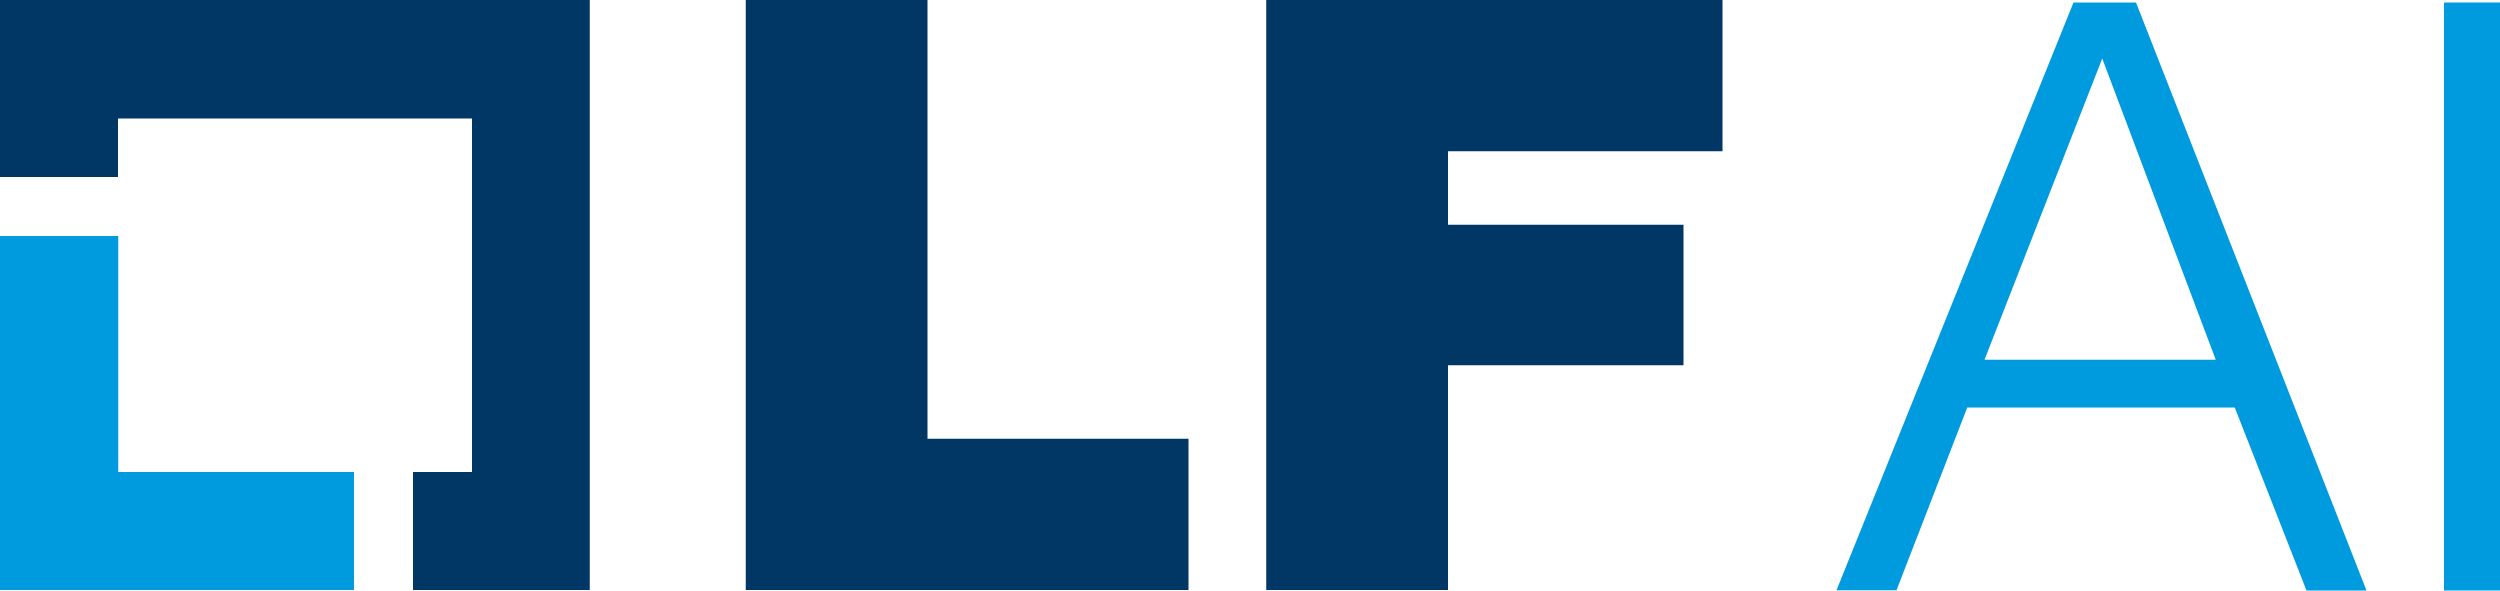
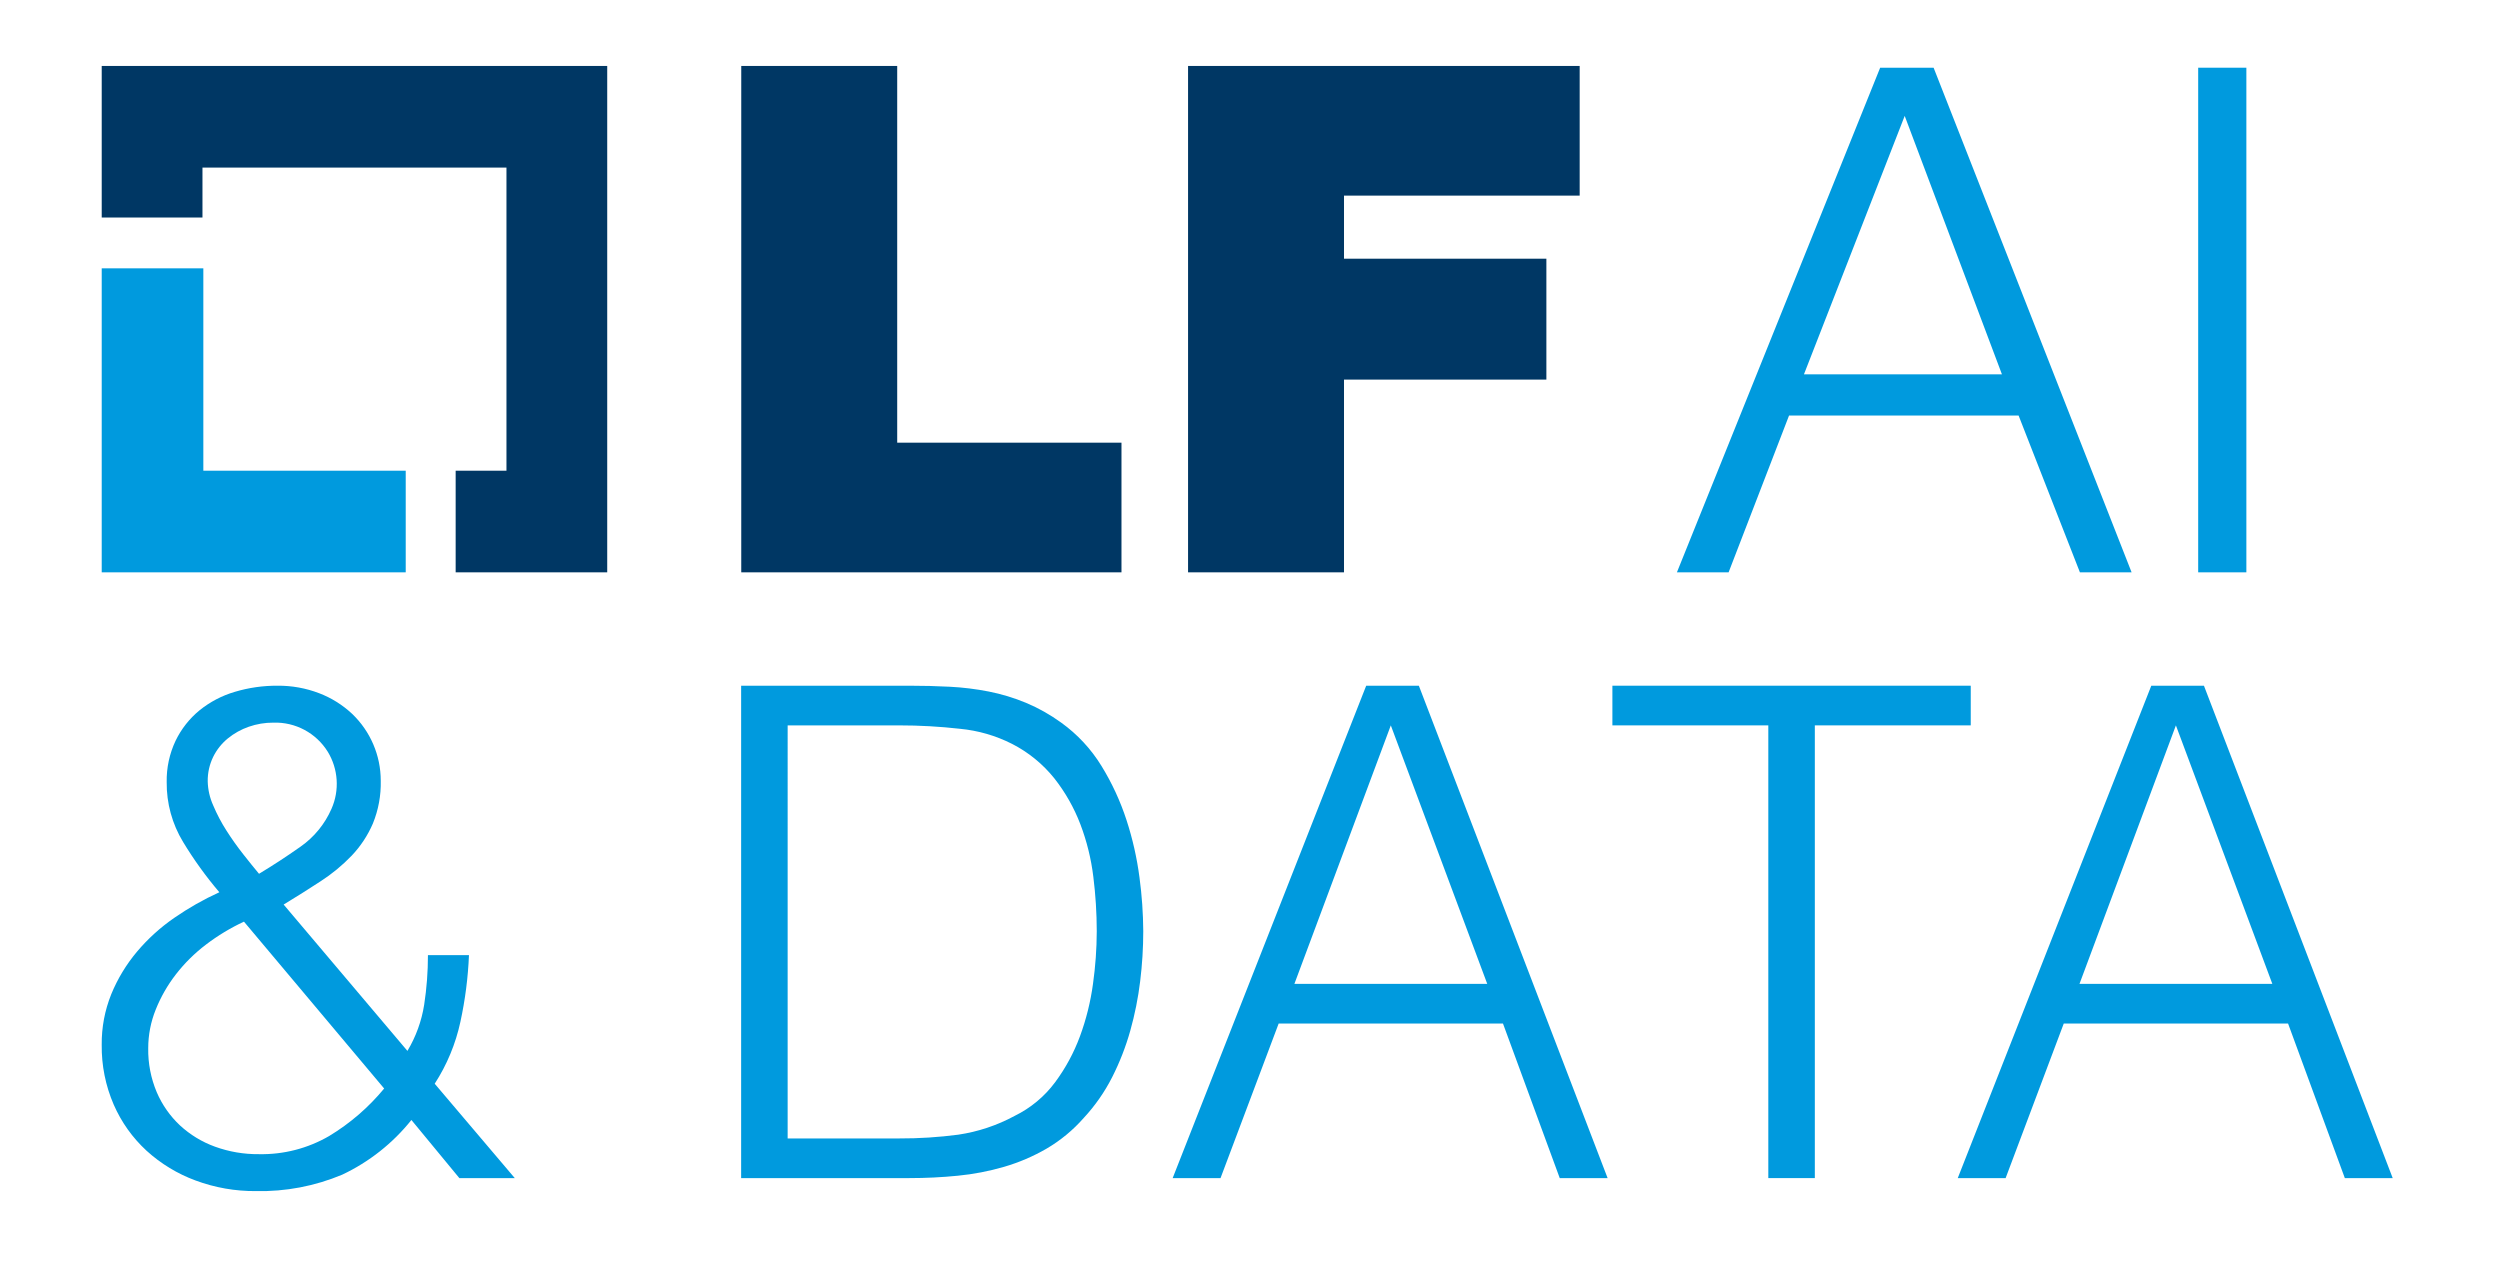
- <svg xmlns="http://www.w3.org/2000/svg" version="1.1" id="Layer_1" x="0px" y="0px" viewBox="0 0 1000 236.1" style="enable-background:new 0 0 1000 236.1;" xml:space="preserve">
-   <style type="text/css">
- 	.Graphic_x0020_Style_x0020_3{fill:none;}
- 	.st0{fill:#009ADE;}
- 	.st1{fill:#003764;}
- </style>
-   <g>
-     <g>
-       <polygon class="st0" points="47.3,188.8 47.3,94.4 0,94.4 0,236 141.6,236 141.6,188.8   " />
-       <polygon class="st1" points="235.9,0 0,0 0,70.8 47.2,70.8 47.2,47.4 188.8,47.4 188.8,188.8 165.2,188.8 165.2,236 235.9,236       " />
-     </g>
-     <g>
-       <path class="st1" d="M298.3,0H371v175.5h104.4V236H298.3V0z" />
-       <path class="st1" d="M506.5,0H689v60.5H579.2v29.4h94.2v56.2h-94.2V236h-72.7V0z" />
-     </g>
-     <path class="st0" d="M829.4,1h25l92.2,235.2h-24L893.9,163h-107l-28.3,73.1h-24L829.4,1z M793.8,143.9h92.5L840.9,23.4L793.8,143.9   z" />
-     <path class="st0" d="M977.6,1h22.4v235.2h-22.4V1z" />
-   </g>
+ <svg xmlns="http://www.w3.org/2000/svg" id="图层_1" data-name="图层 1" viewBox="0 0 438.697 222.293">
+   <defs>
+     <style>.cls-1{fill:#009ade;}.cls-2{fill:#003764;}</style>
+   </defs>
+   <polygon class="cls-1" points="35.682 82.599 35.682 47.087 17.849 47.087 17.849 100.433 71.195 100.433 71.195 82.599 35.682 82.599" />
+   <polygon class="cls-2" points="106.554 11.574 17.849 11.574 17.849 38.17 35.529 38.17 35.529 29.407 88.874 29.407 88.874 82.599 79.958 82.599 79.958 100.433 106.554 100.433 106.554 11.574" />
+   <path class="cls-2" d="M130.075,11.574h27.365V77.68h39.356v22.753H130.075Z" />
+   <path class="cls-2" d="M208.479,11.574h68.719V34.327H235.844V45.396h35.513V66.611H235.844v33.821H208.479V11.574Z" />
+   <path class="cls-1" d="M329.929,11.882h9.378l34.744,88.551h-9.07L354.219,72.914H313.941l-10.608,27.518h-9.07ZM316.554,65.689h34.744L334.234,20.337Z" />
+   <path class="cls-1" d="M385.735,11.882h8.455v88.551H385.735Z" />
+   <path class="cls-1" d="M71.493,184.411a22.518,22.518,0,0,0,2.94-8.101,56.813,56.813,0,0,0,.661-8.7h7.2a68.445,68.445,0,0,1-1.504,11.701,32.725,32.725,0,0,1-4.508,10.86L90.333,206.732H80.608l-8.415-10.2a34.248,34.248,0,0,1-12.146,9.6,37.06,37.06,0,0,1-15.147,2.88,29.711,29.711,0,0,1-10.581-1.86,26.314,26.314,0,0,1-8.597-5.22,24.086,24.086,0,0,1-5.77-8.101,25.604,25.604,0,0,1-2.103-10.5,23.095,23.095,0,0,1,1.68-8.881,28.229,28.229,0,0,1,4.501-7.44,33.227,33.227,0,0,1,6.54-5.94,51.313,51.313,0,0,1,7.921-4.5,67.607,67.607,0,0,1-6.361-8.821,19.834,19.834,0,0,1-2.879-10.5,16.273,16.273,0,0,1,1.56-7.261,15.764,15.764,0,0,1,4.2-5.34,17.87,17.87,0,0,1,6.18-3.241,25.567,25.567,0,0,1,7.501-1.079,19.88,19.88,0,0,1,7.321,1.319,17.657,17.657,0,0,1,5.76,3.601,16.209,16.209,0,0,1,5.041,11.76,18.744,18.744,0,0,1-1.38,7.501,19.215,19.215,0,0,1-3.72,5.64,30.566,30.566,0,0,1-5.461,4.5q-3.122,2.043-6.481,4.08Zm-28.682-22.681a35.971,35.971,0,0,0-6.66,4.02,28.397,28.397,0,0,0-5.281,5.221,25.695,25.695,0,0,0-3.54,6.18,18.095,18.095,0,0,0-1.32,6.781,19.071,19.071,0,0,0,1.5,7.74,17.337,17.337,0,0,0,4.081,5.82,18.147,18.147,0,0,0,6.12,3.72,21.94,21.94,0,0,0,7.741,1.32,23.582,23.582,0,0,0,12.3-3.179,37.835,37.835,0,0,0,9.66-8.341Zm15.361-19.801a10.835,10.835,0,0,0-.66-10.02,10.806,10.806,0,0,0-9.541-5.101,12.879,12.879,0,0,0-4.32.721,12.126,12.126,0,0,0-3.66,2.04,9.75,9.75,0,0,0-2.58,3.24,9.521,9.521,0,0,0-.96,4.32,10.885,10.885,0,0,0,.96,4.201,29.29,29.29,0,0,0,2.34,4.441q1.377,2.159,2.94,4.14,1.558,1.98,2.761,3.419,3.599-2.159,7.26-4.74A15.817,15.817,0,0,0,58.171,141.928Z" />
+   <path class="cls-1" d="M130.054,206.732V120.327h29.522q3.599,0,7.08.18a48.449,48.449,0,0,1,6.84.84,34.311,34.311,0,0,1,6.541,1.98,30.857,30.857,0,0,1,6.18,3.48,26.288,26.288,0,0,1,7.081,7.621,44.325,44.325,0,0,1,4.38,9.48,55.799,55.799,0,0,1,2.28,10.081,74.087,74.087,0,0,1,.66,9.42,72.406,72.406,0,0,1-.54,8.761,57.77,57.77,0,0,1-1.74,8.7,44.831,44.831,0,0,1-3.181,8.161,31.402,31.402,0,0,1-4.98,7.14,26.583,26.583,0,0,1-6.541,5.4,33.829,33.829,0,0,1-7.44,3.181,44.491,44.491,0,0,1-8.101,1.56q-4.202.421-8.52.42Zm8.161-6.96h19.561a77.18,77.18,0,0,0,10.38-.66,30.029,30.029,0,0,0,9.901-3.301,19.534,19.534,0,0,0,7.08-5.88,32.343,32.343,0,0,0,4.38-8.1,43.431,43.431,0,0,0,2.28-9.181,67.938,67.938,0,0,0,.661-9.24,77.859,77.859,0,0,0-.6-9.541,39.151,39.151,0,0,0-2.28-9.24,30.8,30.8,0,0,0-4.56-8.041,22.88,22.88,0,0,0-7.44-6.06,25.492,25.492,0,0,0-9.121-2.64,94.795,94.795,0,0,0-10.68-.599H138.216Z" />
+   <path class="cls-1" d="M205.777,206.732l33.962-86.404H248.979l33.123,86.404h-8.401l-9.96-27.122H224.378l-10.201,27.122Zm21.361-34.082h33.842l-16.922-45.362Z" />
+   <path class="cls-1" d="M282.941,120.327h62.883v6.96h-27.361v79.444h-8.161V127.288h-27.361Z" />
+   <path class="cls-1" d="M343.544,206.732l33.962-86.404h9.24l33.123,86.404h-8.401l-9.96-27.122H362.145l-10.201,27.122Zm21.361-34.082H398.747l-16.922-45.362Z" />
</svg>
